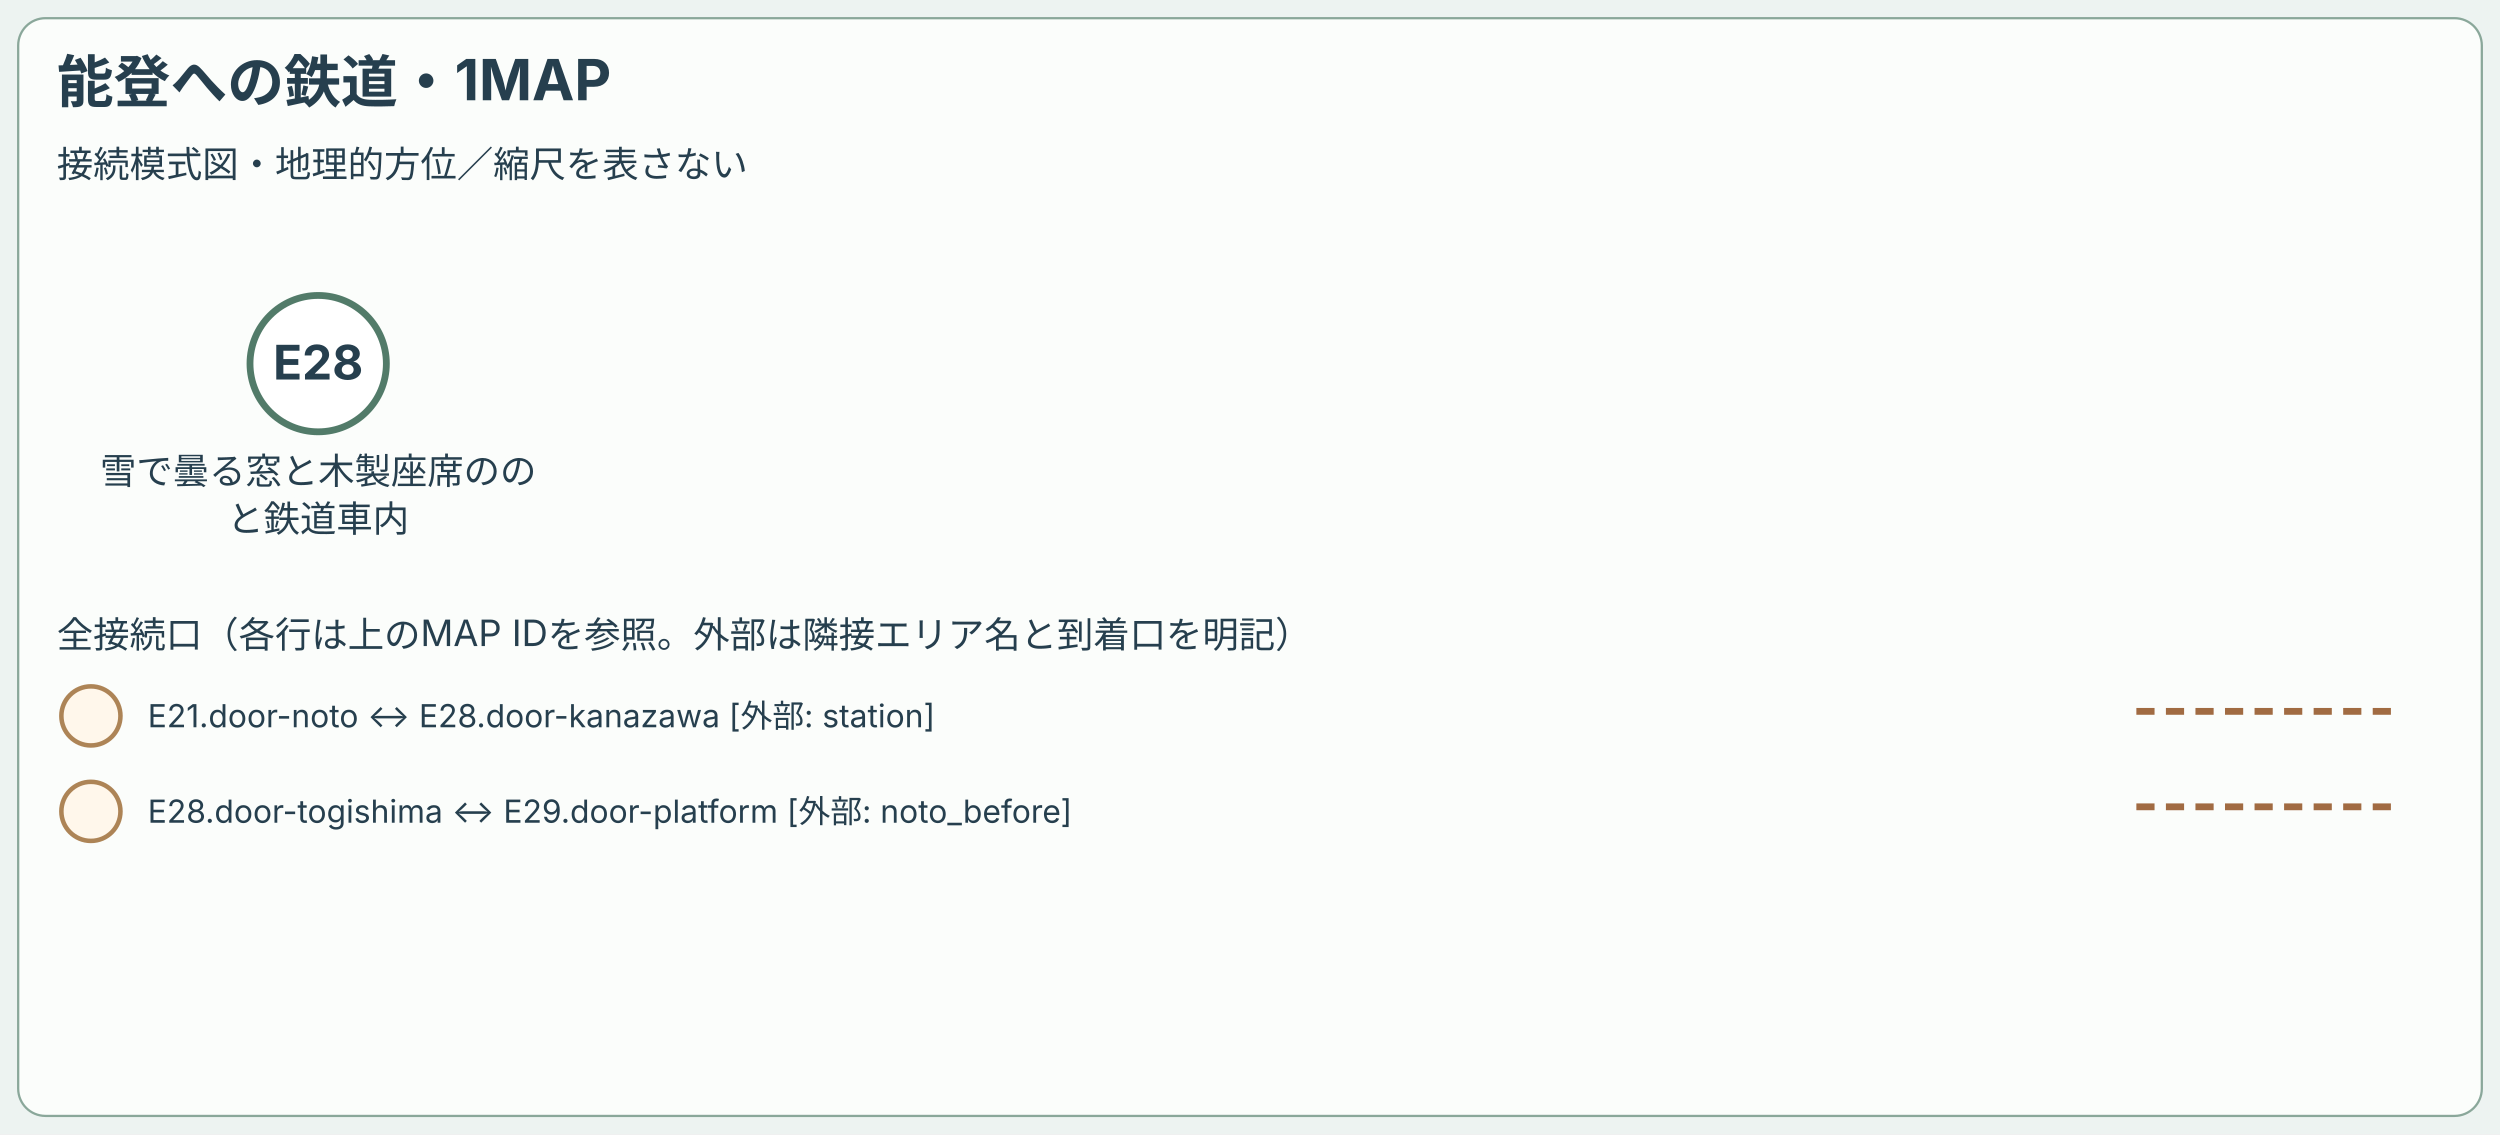
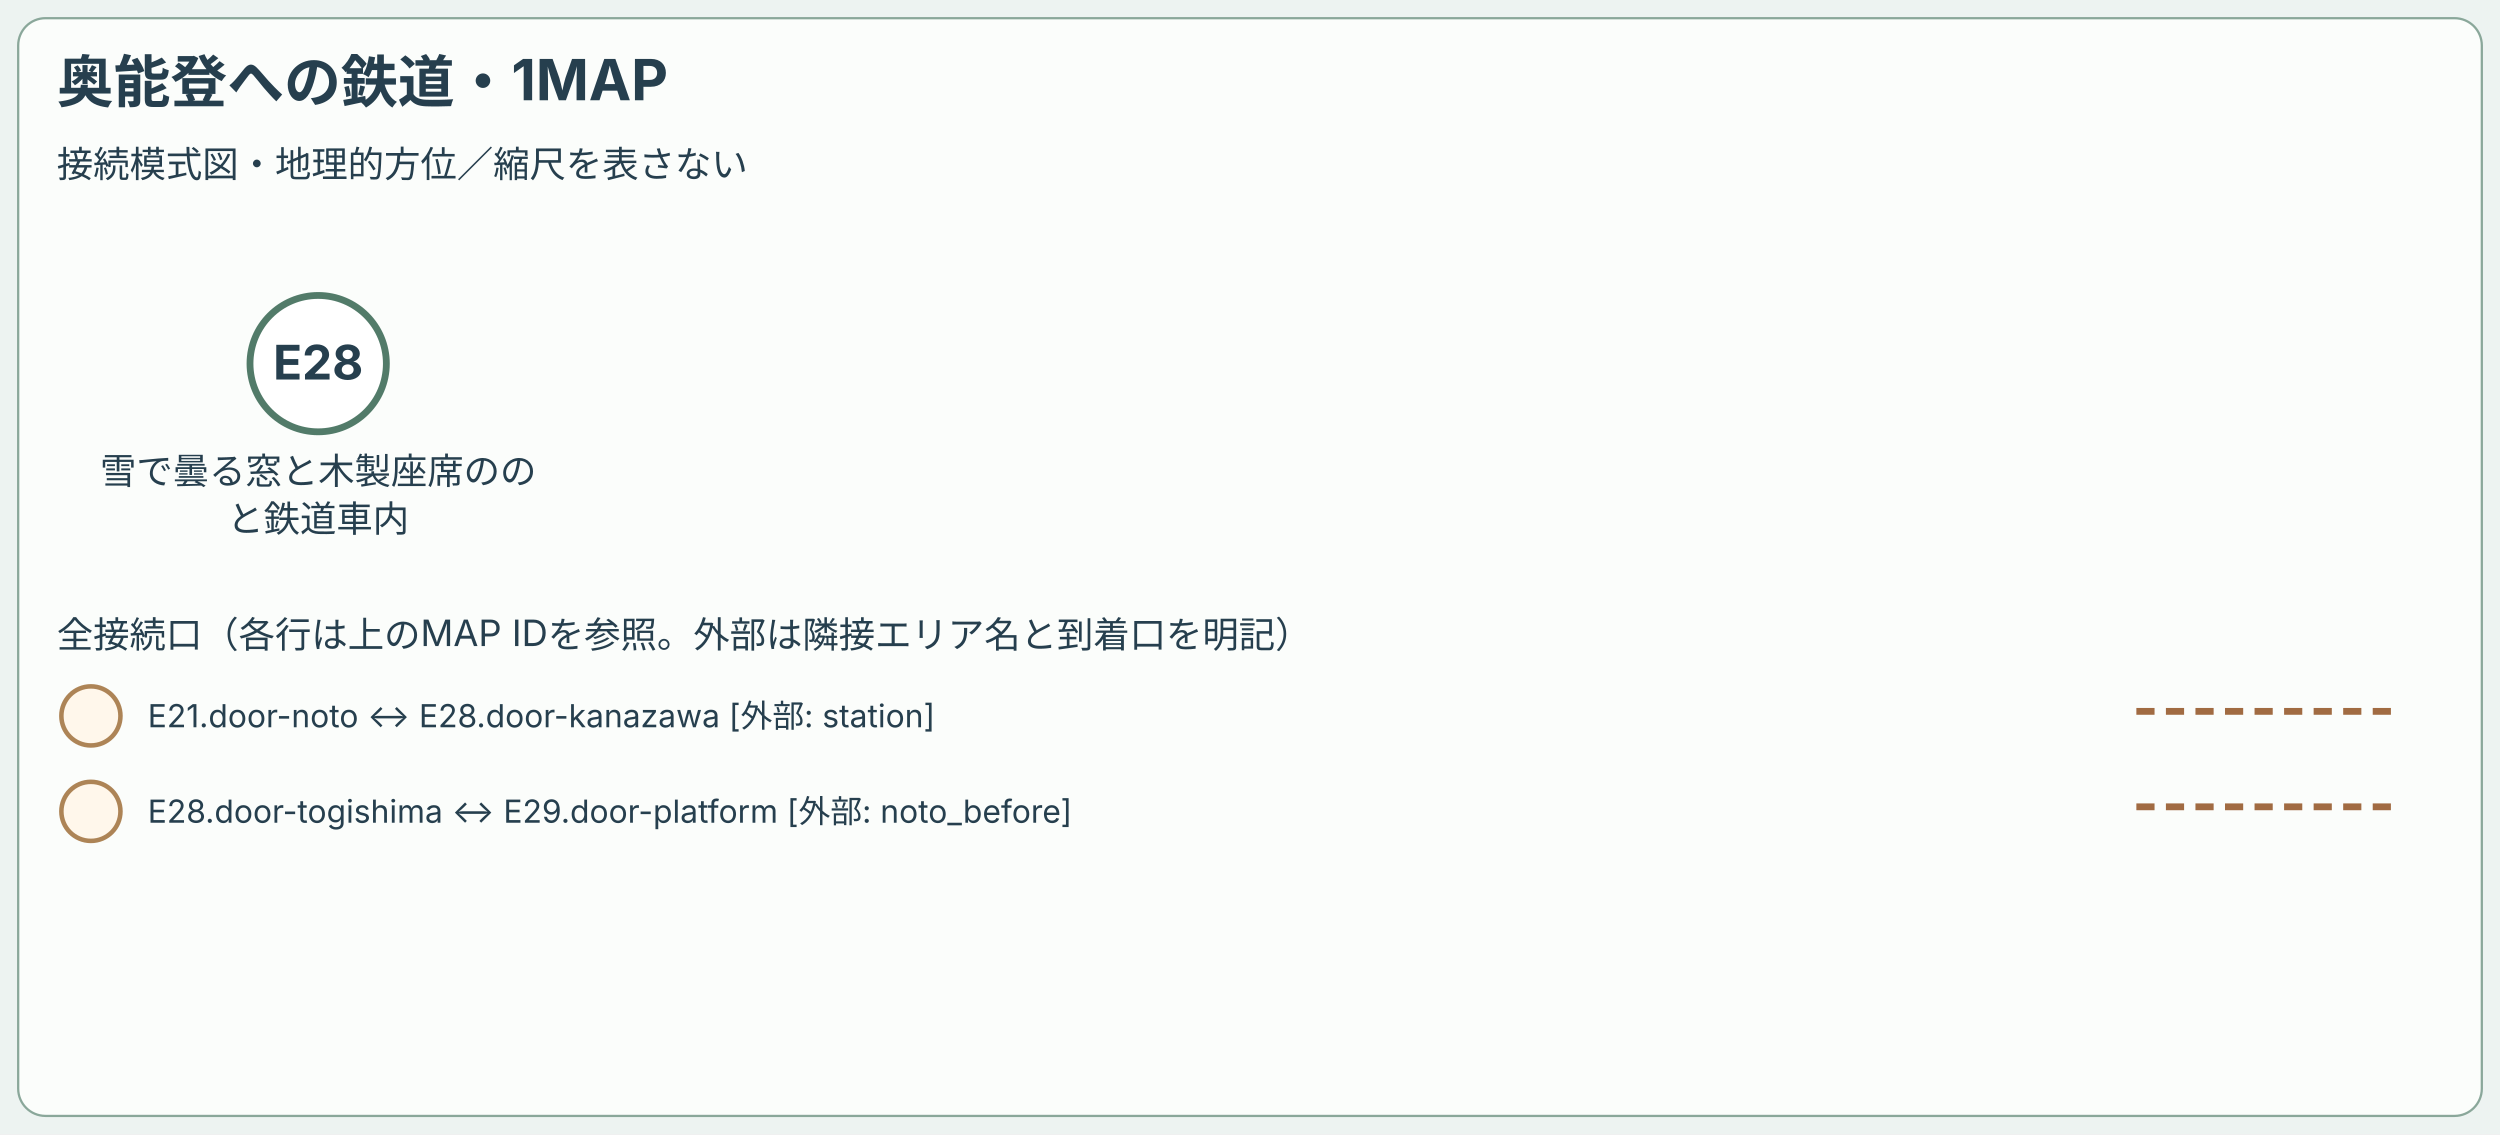
<svg xmlns="http://www.w3.org/2000/svg" width="1100" height="499" viewBox="0 0 1100 499" role="img">
  <defs>
    <marker id="directed-arrow" markerWidth="9" markerHeight="9" refX="8" refY="4" orient="auto">
      <path d="M0 0 L8 4 L0 8 Z" fill="#8b4c83" />
    </marker>
  </defs>
  <style>text{font-family:-apple-system,BlinkMacSystemFont,"Hiragino Sans",sans-serif;fill:#263f4e}.node{fill:#fff;stroke:#527b69;stroke-width:3}.ref{fill:#fff7eb;stroke:#ad8456;stroke-width:2}.edge{fill:none;stroke:#527b69;stroke-width:3}.door{fill:none;stroke:#a16b42;stroke-width:3;stroke-dasharray:8 5}.event{fill:none;stroke:#ac4871;stroke-width:4;stroke-dasharray:6 5}.oneway{fill:none;stroke:#5262a8;stroke-width:4}.id{font-size:21px;font-weight:bold;text-anchor:middle}.label{font-size:16px;text-anchor:middle;paint-order:stroke;stroke:#fbfdfb;stroke-width:5;stroke-linejoin:round}.note{font-size:16px}.small{font-size:14px}.heading{font-size:25px;font-weight:bold}</style>
  <rect width="1100" height="499" fill="#edf3f1" />
  <g data-area="noto_train">
    <rect x="8" y="8" width="1084" height="483" rx="12" fill="#fbfdfb" stroke="#8aa79a" />
-     <text x="25" y="45" class="heading">能登への鉄道・1MAP</text>
+     <text x="25" y="45" class="heading">奥能登への鉄道・1MAP</text>
    <text x="25" y="78" class="note">接続模式図・地理的方位／縮尺を表さない</text>
    <circle class="node" data-map="E28" cx="140" cy="160" r="30" />
    <text class="id" x="140" y="167">E28</text>
    <text x="140" y="213" class="label">雪で曇る窓と木製座席のの</text>
    <text x="140" y="234" class="label">と鉄道車内</text>
    <text x="25" y="285" class="note">全接続口（各行は上のMAP IDを参照。外部は隣接エリア名と到着口を明記）</text>
    <circle class="ref" data-reference-map="E21" data-reference="E21" cx="40" cy="315" r="13" />
    <text x="65" y="320" class="small">E21.door-noto ↔ E28.door-kanazawa  [外部: station]</text>
    <path class="door" data-edge-id="E21.door-noto&gt;E28.door-kanazawa:door" data-kind="door" data-from="E21" data-to="E28" data-from-port="door-noto" data-to-port="door-kanazawa" d="M940 313 L1055 313" />
    <circle class="ref" data-reference-map="E29" data-reference="E29" cx="40" cy="357" r="13" />
    <text x="65" y="362" class="small">E28.door-togishima ↔ E29.door-platform  [外部: noto_before]</text>
    <path class="door" data-edge-id="E28.door-togishima&gt;E29.door-platform:door" data-kind="door" data-from="E28" data-to="E29" data-from-port="door-togishima" data-to-port="door-platform" d="M940 355 L1055 355" />
  </g>
</svg>
